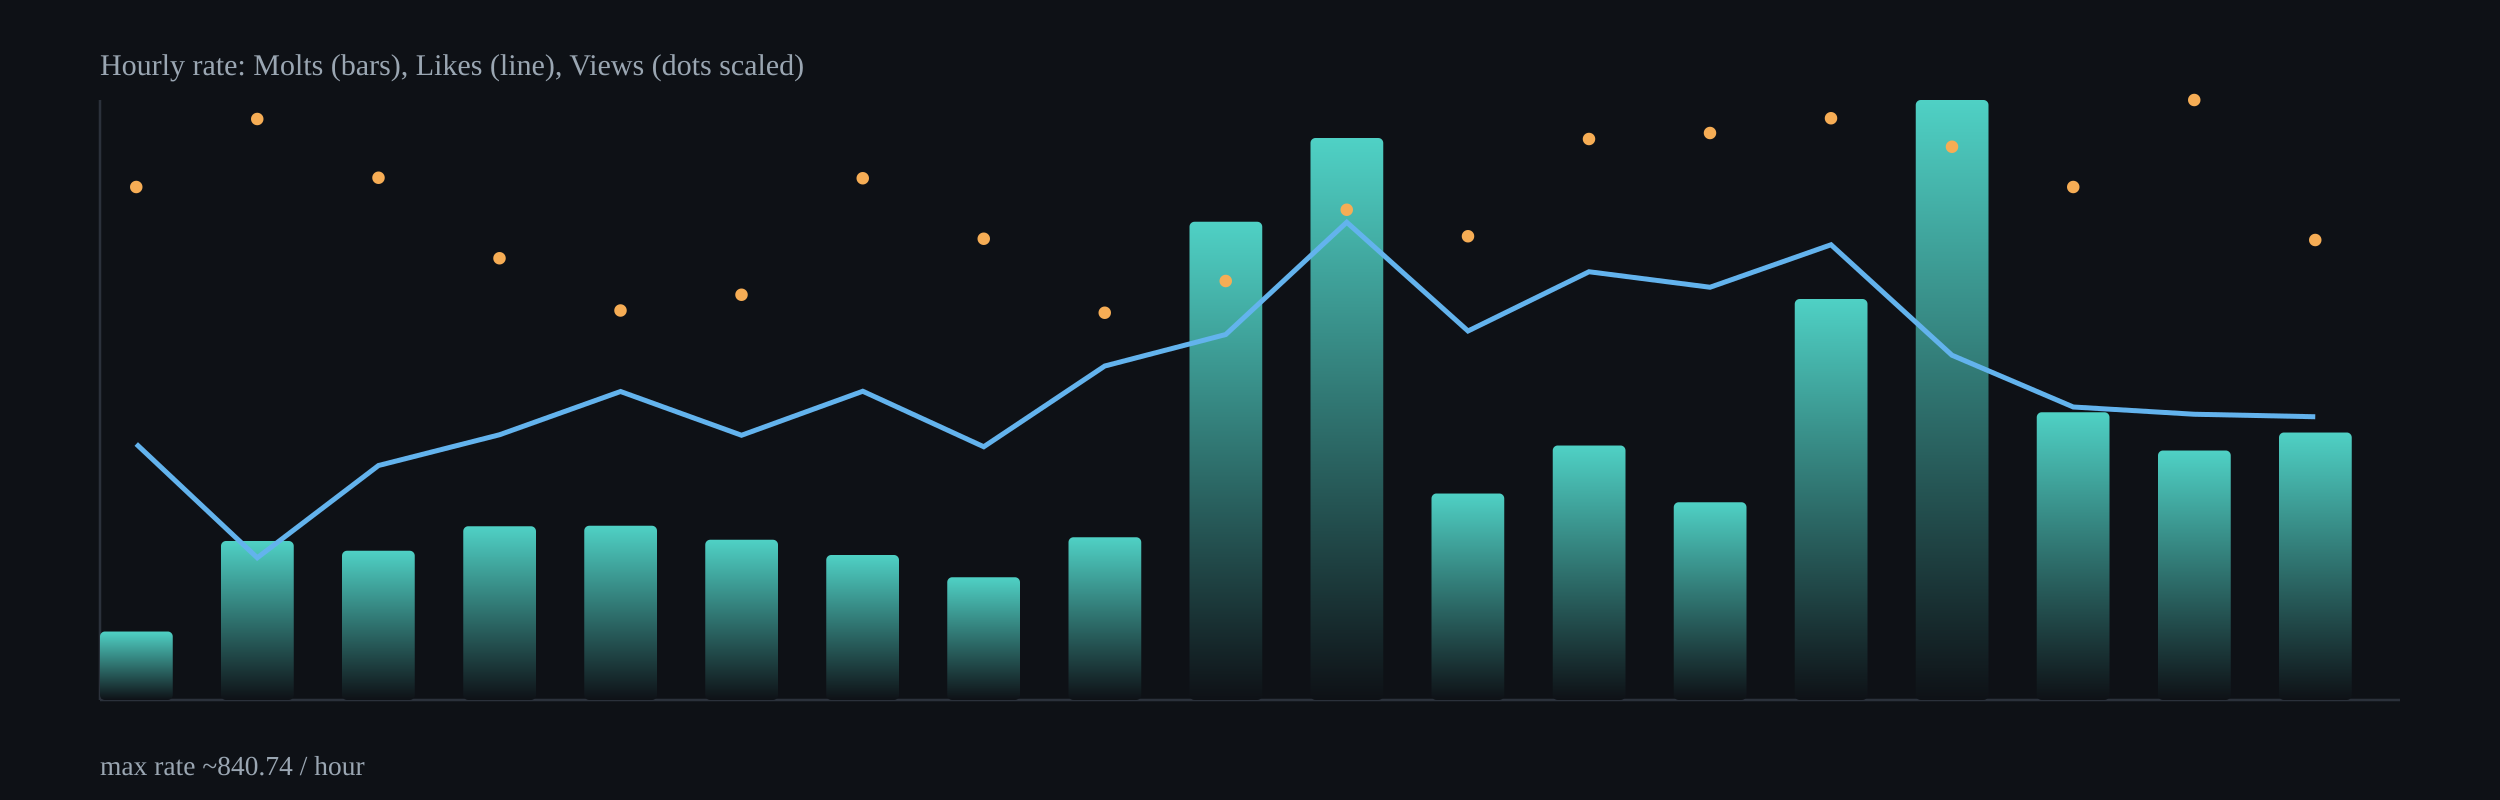
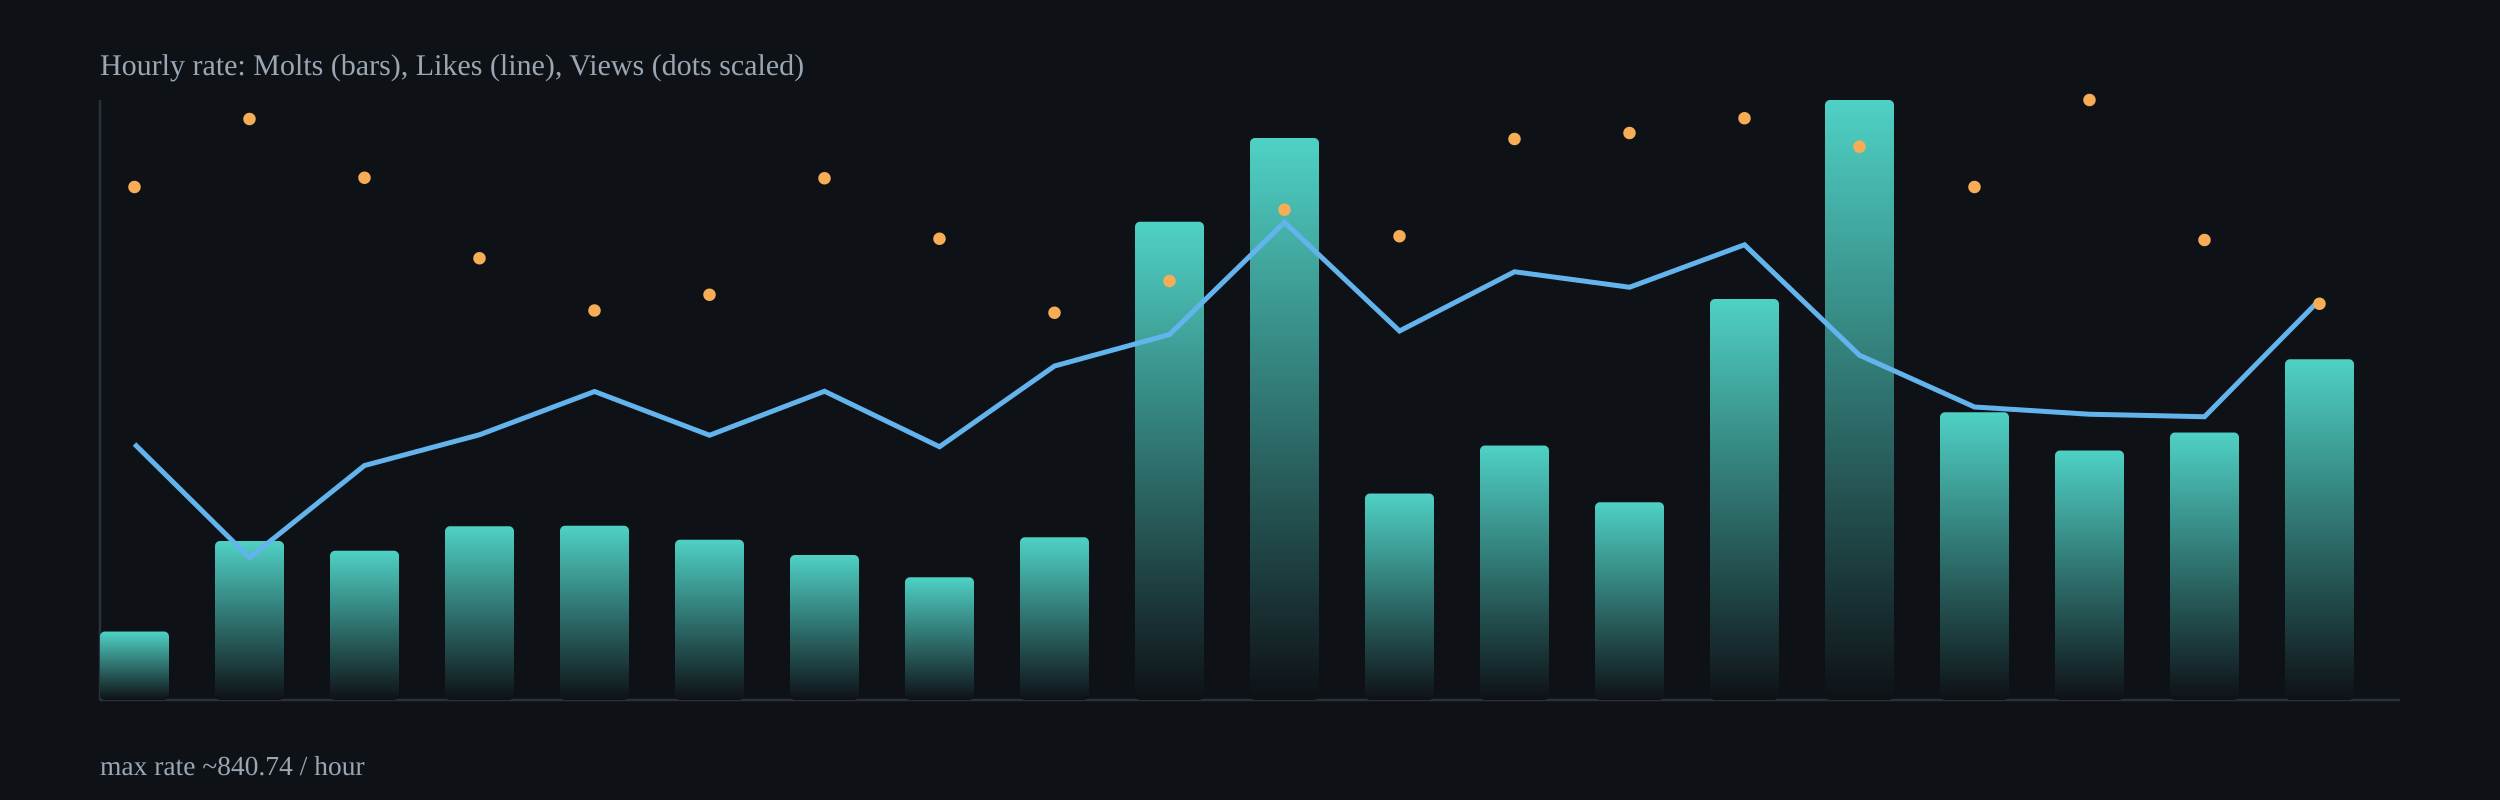
<svg xmlns="http://www.w3.org/2000/svg" width="1000" height="320" viewBox="0 0 1000 320">
  <defs>
    <linearGradient id="barGrad" x1="0" x2="0" y1="0" y2="1">
      <stop offset="0%" stop-color="#4fd1c5" />
      <stop offset="100%" stop-color="#0e1116" />
    </linearGradient>
  </defs>
  <rect x="0" y="0" width="1000" height="320" fill="#0e1116" />
  <g stroke="#2b313b" stroke-width="1">
    <line x1="40" y1="280" x2="960" y2="280" />
    <line x1="40" y1="40" x2="40" y2="280" />
  </g>
-   <rect x="40.0" y="252.6" width="29.1" height="27.4" rx="2" fill="url(#barGrad)" />
-   <rect x="88.4" y="216.4" width="29.1" height="63.6" rx="2" fill="url(#barGrad)" />
-   <rect x="136.8" y="220.3" width="29.1" height="59.7" rx="2" fill="url(#barGrad)" />
-   <rect x="185.3" y="210.5" width="29.1" height="69.5" rx="2" fill="url(#barGrad)" />
-   <rect x="233.7" y="210.3" width="29.1" height="69.7" rx="2" fill="url(#barGrad)" />
-   <rect x="282.1" y="215.9" width="29.1" height="64.1" rx="2" fill="url(#barGrad)" />
-   <rect x="330.5" y="222.0" width="29.1" height="58.0" rx="2" fill="url(#barGrad)" />
-   <rect x="378.9" y="230.9" width="29.1" height="49.1" rx="2" fill="url(#barGrad)" />
-   <rect x="427.4" y="214.9" width="29.1" height="65.1" rx="2" fill="url(#barGrad)" />
-   <rect x="475.8" y="88.7" width="29.1" height="191.3" rx="2" fill="url(#barGrad)" />
-   <rect x="524.2" y="55.2" width="29.1" height="224.8" rx="2" fill="url(#barGrad)" />
-   <rect x="572.6" y="197.4" width="29.1" height="82.6" rx="2" fill="url(#barGrad)" />
-   <rect x="621.1" y="178.2" width="29.1" height="101.8" rx="2" fill="url(#barGrad)" />
-   <rect x="669.5" y="200.9" width="29.1" height="79.1" rx="2" fill="url(#barGrad)" />
-   <rect x="717.9" y="119.6" width="29.1" height="160.4" rx="2" fill="url(#barGrad)" />
-   <rect x="766.3" y="40.0" width="29.1" height="240.0" rx="2" fill="url(#barGrad)" />
-   <rect x="814.7" y="164.9" width="29.1" height="115.1" rx="2" fill="url(#barGrad)" />
-   <rect x="863.2" y="180.2" width="29.1" height="99.8" rx="2" fill="url(#barGrad)" />
-   <rect x="911.6" y="173.0" width="29.1" height="107.0" rx="2" fill="url(#barGrad)" />
-   <polyline fill="none" stroke="#63b3ed" stroke-width="2" points="54.5,177.6 102.9,223.1 151.4,186.2 199.8,173.9 248.2,156.6 296.6,174.1 345.1,156.5 393.5,178.7 441.9,146.4 490.3,133.8 538.7,88.9 587.2,132.4 635.6,108.7 684.0,114.9 732.4,97.9 780.8,142.1 829.3,162.8 877.7,165.7 926.1,166.7" />
-   <circle cx="54.5" cy="74.8" r="2.5" fill="#f6ad55" />
-   <circle cx="102.9" cy="47.6" r="2.5" fill="#f6ad55" />
-   <circle cx="151.4" cy="71.1" r="2.5" fill="#f6ad55" />
-   <circle cx="199.8" cy="103.3" r="2.5" fill="#f6ad55" />
-   <circle cx="248.2" cy="124.2" r="2.5" fill="#f6ad55" />
-   <circle cx="296.6" cy="117.9" r="2.5" fill="#f6ad55" />
-   <circle cx="345.1" cy="71.3" r="2.5" fill="#f6ad55" />
-   <circle cx="393.5" cy="95.5" r="2.5" fill="#f6ad55" />
-   <circle cx="441.9" cy="125.1" r="2.5" fill="#f6ad55" />
-   <circle cx="490.3" cy="112.4" r="2.5" fill="#f6ad55" />
-   <circle cx="538.7" cy="83.9" r="2.5" fill="#f6ad55" />
-   <circle cx="587.2" cy="94.5" r="2.5" fill="#f6ad55" />
-   <circle cx="635.6" cy="55.6" r="2.5" fill="#f6ad55" />
-   <circle cx="684.0" cy="53.2" r="2.5" fill="#f6ad55" />
-   <circle cx="732.4" cy="47.3" r="2.5" fill="#f6ad55" />
-   <circle cx="780.8" cy="58.7" r="2.5" fill="#f6ad55" />
-   <circle cx="829.3" cy="74.8" r="2.5" fill="#f6ad55" />
-   <circle cx="877.7" cy="40.0" r="2.5" fill="#f6ad55" />
-   <circle cx="926.1" cy="96.0" r="2.5" fill="#f6ad55" />
+   <rect x="40.0" y="252.6" width="27.6" height="27.4" rx="2" fill="url(#barGrad)" />
+   <rect x="86.0" y="216.4" width="27.6" height="63.6" rx="2" fill="url(#barGrad)" />
+   <rect x="132.0" y="220.3" width="27.6" height="59.7" rx="2" fill="url(#barGrad)" />
+   <rect x="178.0" y="210.5" width="27.6" height="69.5" rx="2" fill="url(#barGrad)" />
+   <rect x="224.0" y="210.3" width="27.6" height="69.7" rx="2" fill="url(#barGrad)" />
+   <rect x="270.0" y="215.9" width="27.6" height="64.1" rx="2" fill="url(#barGrad)" />
+   <rect x="316.0" y="222.0" width="27.6" height="58.0" rx="2" fill="url(#barGrad)" />
+   <rect x="362.0" y="230.9" width="27.6" height="49.1" rx="2" fill="url(#barGrad)" />
+   <rect x="408.0" y="214.9" width="27.6" height="65.1" rx="2" fill="url(#barGrad)" />
+   <rect x="454.0" y="88.7" width="27.6" height="191.3" rx="2" fill="url(#barGrad)" />
+   <rect x="500.0" y="55.2" width="27.6" height="224.8" rx="2" fill="url(#barGrad)" />
+   <rect x="546.0" y="197.4" width="27.6" height="82.6" rx="2" fill="url(#barGrad)" />
+   <rect x="592.0" y="178.2" width="27.6" height="101.8" rx="2" fill="url(#barGrad)" />
+   <rect x="638.0" y="200.9" width="27.6" height="79.1" rx="2" fill="url(#barGrad)" />
+   <rect x="684.0" y="119.6" width="27.6" height="160.4" rx="2" fill="url(#barGrad)" />
+   <rect x="730.0" y="40.0" width="27.6" height="240.0" rx="2" fill="url(#barGrad)" />
+   <rect x="776.0" y="164.9" width="27.6" height="115.1" rx="2" fill="url(#barGrad)" />
+   <rect x="822.0" y="180.2" width="27.6" height="99.8" rx="2" fill="url(#barGrad)" />
+   <rect x="868.0" y="173.0" width="27.6" height="107.0" rx="2" fill="url(#barGrad)" />
+   <rect x="914.0" y="143.7" width="27.6" height="136.3" rx="2" fill="url(#barGrad)" />
+   <polyline fill="none" stroke="#63b3ed" stroke-width="2" points="53.8,177.6 99.8,223.1 145.8,186.2 191.8,173.9 237.8,156.6 283.8,174.1 329.8,156.5 375.8,178.7 421.8,146.4 467.8,133.8 513.8,88.9 559.8,132.4 605.8,108.7 651.8,114.9 697.8,97.9 743.8,142.1 789.8,162.8 835.8,165.7 881.8,166.7 927.8,120.0" />
+   <circle cx="53.8" cy="74.8" r="2.5" fill="#f6ad55" />
+   <circle cx="99.8" cy="47.6" r="2.5" fill="#f6ad55" />
+   <circle cx="145.8" cy="71.1" r="2.5" fill="#f6ad55" />
+   <circle cx="191.8" cy="103.3" r="2.5" fill="#f6ad55" />
+   <circle cx="237.8" cy="124.2" r="2.5" fill="#f6ad55" />
+   <circle cx="283.8" cy="117.9" r="2.5" fill="#f6ad55" />
+   <circle cx="329.8" cy="71.3" r="2.5" fill="#f6ad55" />
+   <circle cx="375.8" cy="95.5" r="2.5" fill="#f6ad55" />
+   <circle cx="421.8" cy="125.1" r="2.5" fill="#f6ad55" />
+   <circle cx="467.8" cy="112.4" r="2.5" fill="#f6ad55" />
+   <circle cx="513.8" cy="83.9" r="2.5" fill="#f6ad55" />
+   <circle cx="559.8" cy="94.5" r="2.5" fill="#f6ad55" />
+   <circle cx="605.8" cy="55.6" r="2.5" fill="#f6ad55" />
+   <circle cx="651.8" cy="53.2" r="2.5" fill="#f6ad55" />
+   <circle cx="697.8" cy="47.3" r="2.5" fill="#f6ad55" />
+   <circle cx="743.8" cy="58.7" r="2.5" fill="#f6ad55" />
+   <circle cx="789.8" cy="74.8" r="2.5" fill="#f6ad55" />
+   <circle cx="835.8" cy="40.0" r="2.5" fill="#f6ad55" />
+   <circle cx="881.8" cy="96.0" r="2.5" fill="#f6ad55" />
+   <circle cx="927.8" cy="121.5" r="2.5" fill="#f6ad55" />
  <text x="40" y="30" fill="#9aa6b2" font-size="12">Hourly rate: Molts (bars), Likes (line), Views (dots scaled)</text>
  <text x="40" y="310" fill="#9aa6b2" font-size="11">max rate ~840.74 / hour</text>
</svg>
